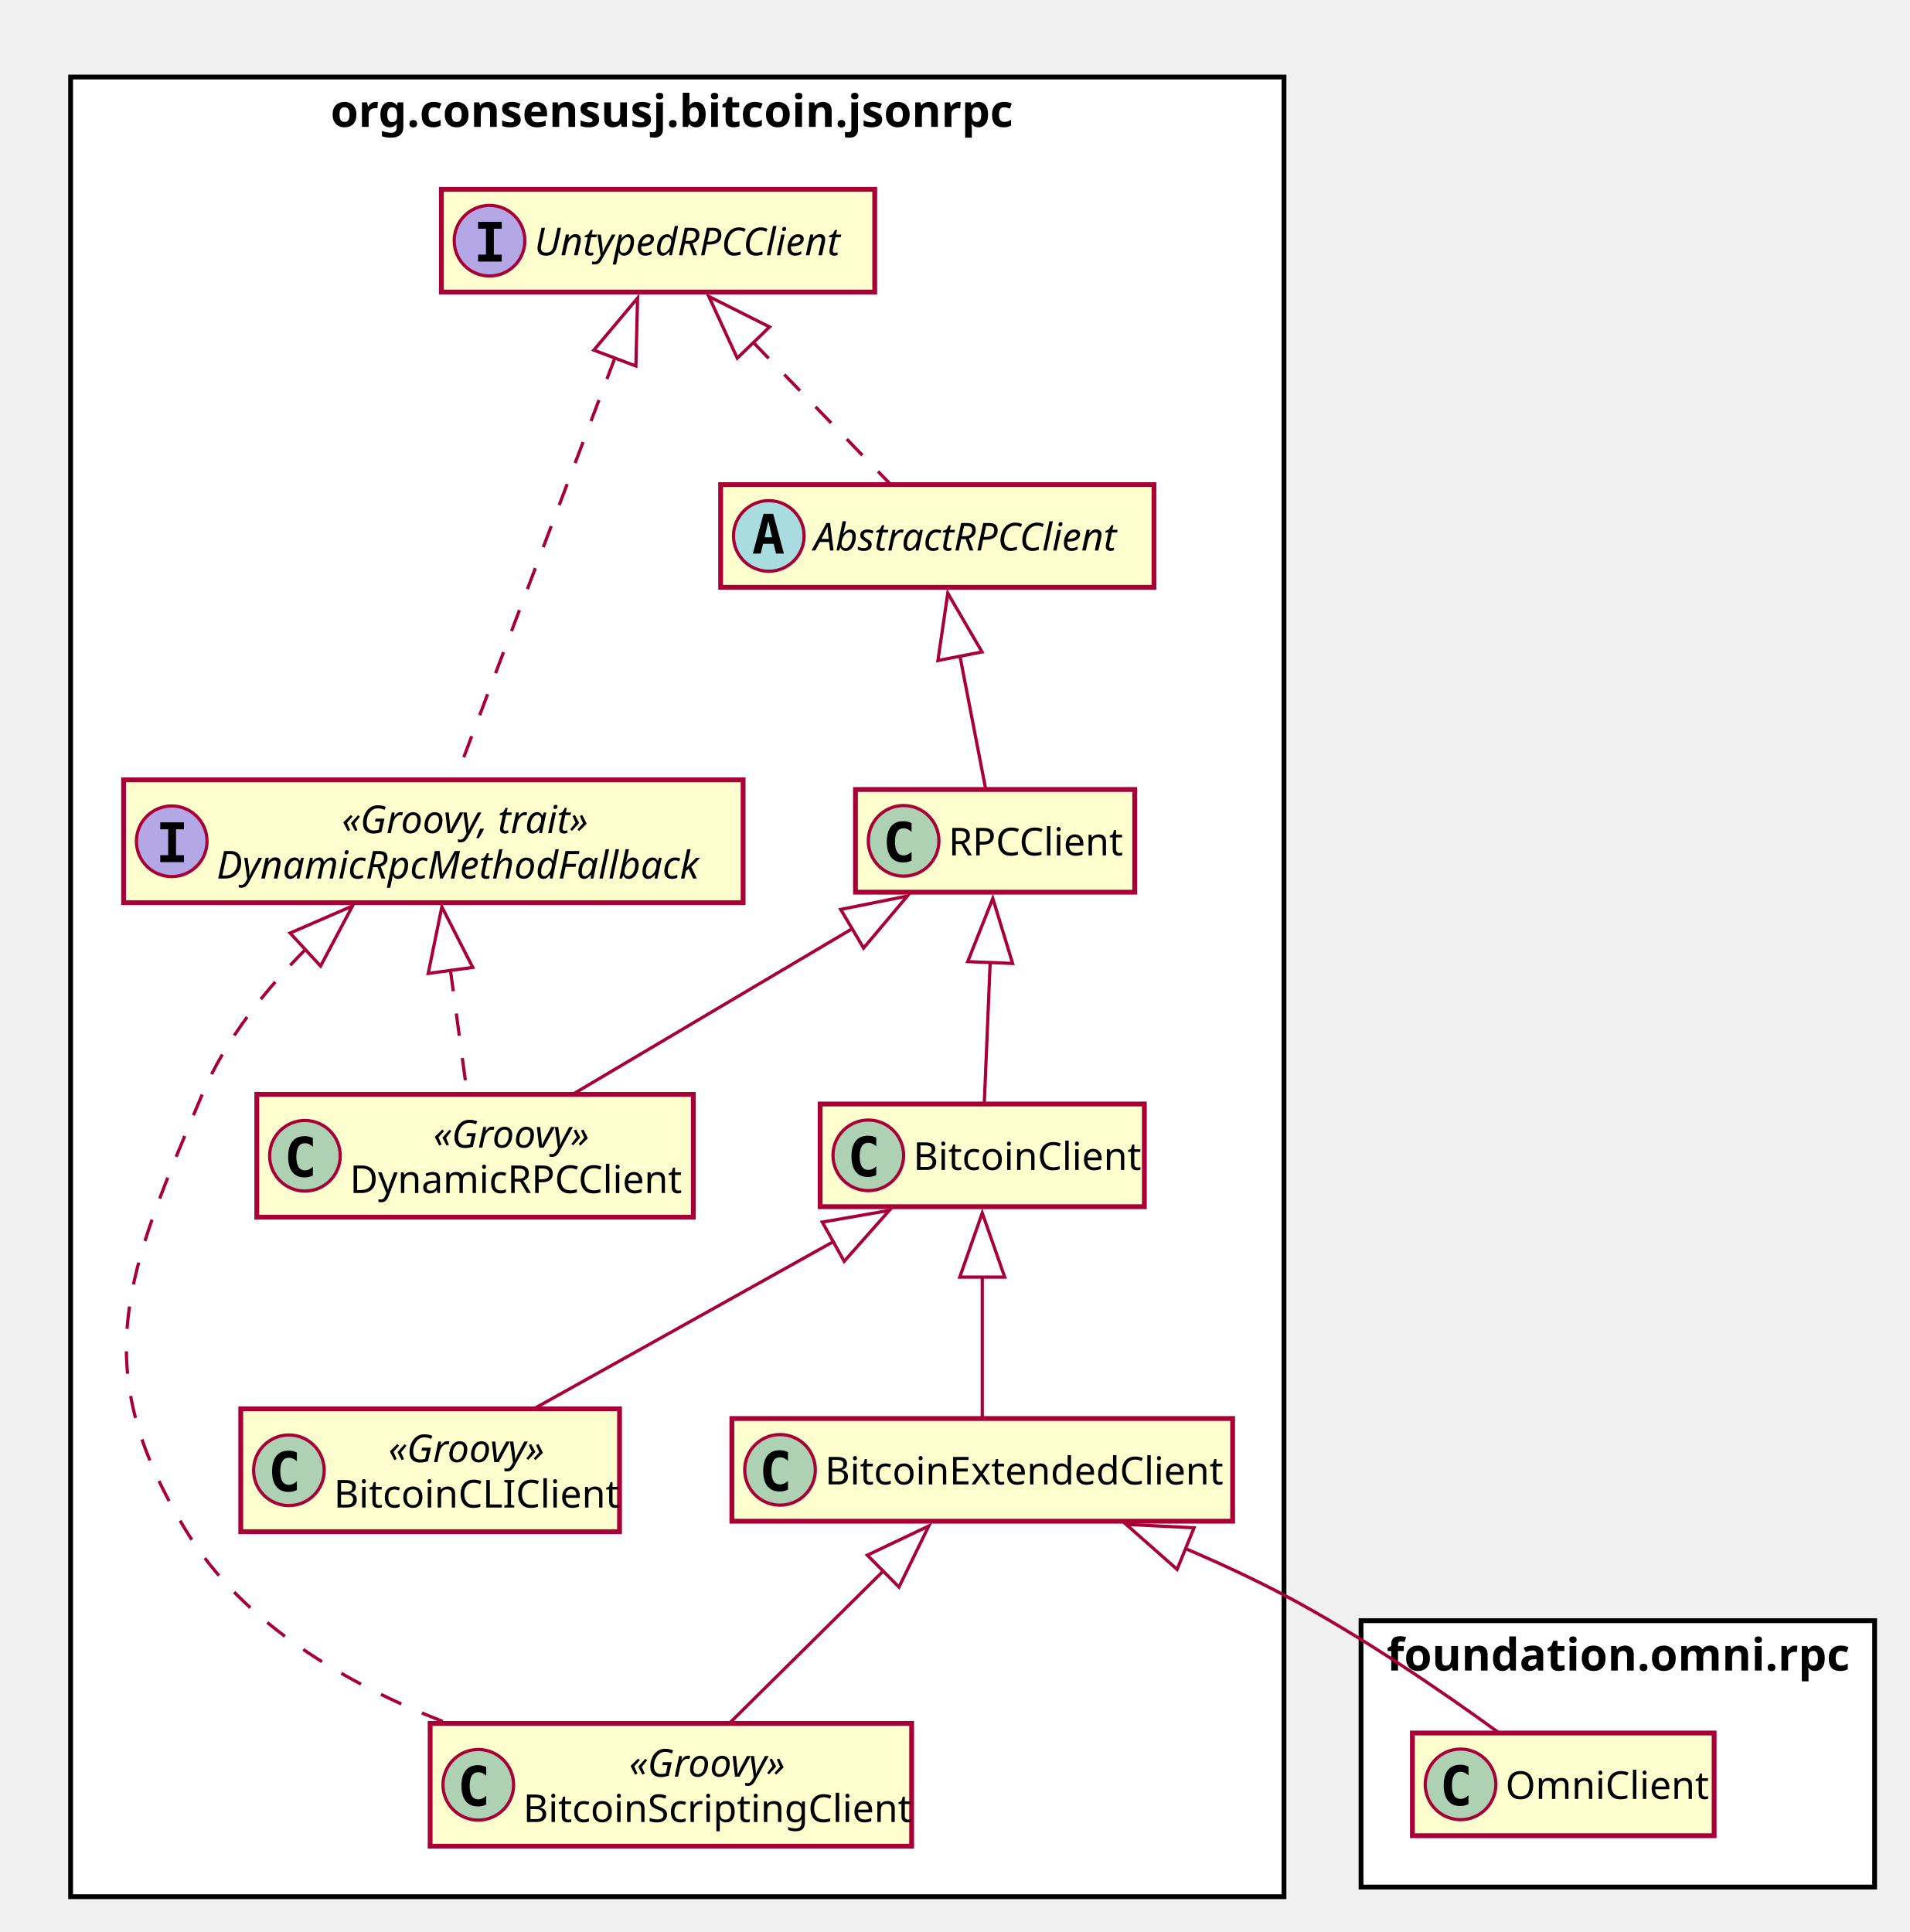
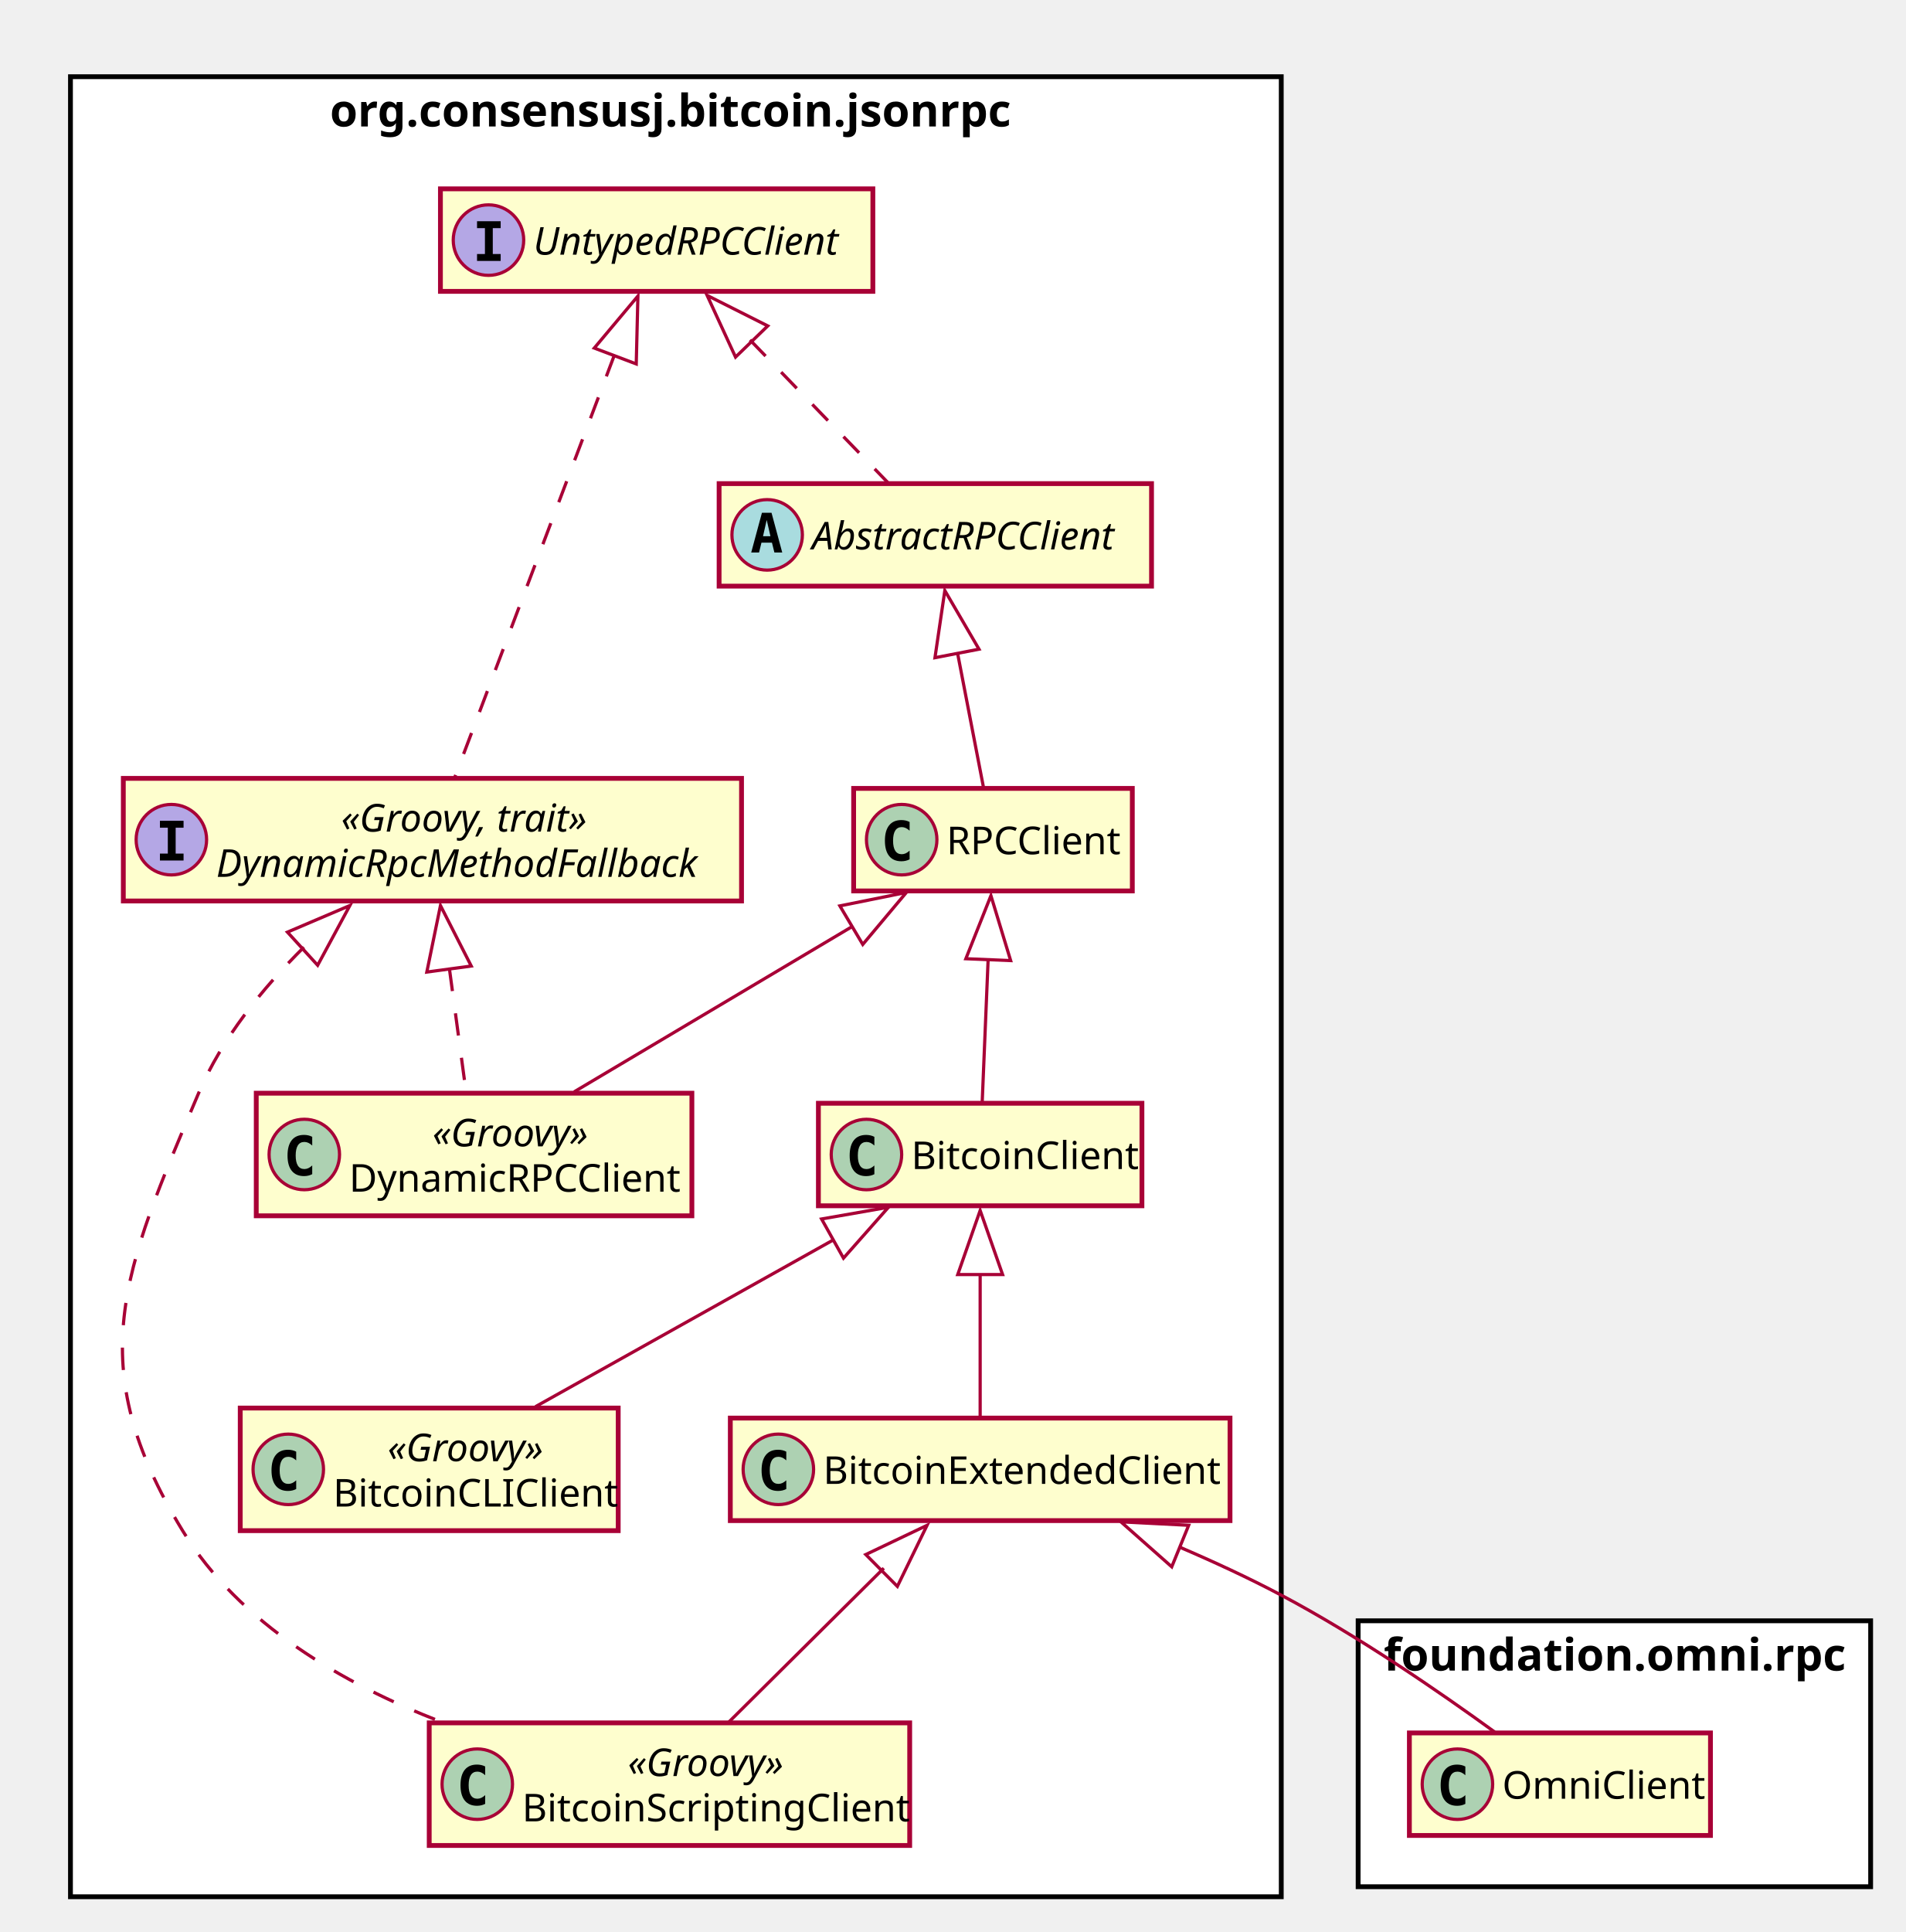
- <svg xmlns="http://www.w3.org/2000/svg" contentScriptType="application/ecmascript" contentStyleType="text/css" height="602px" preserveAspectRatio="none" style="width:595px;height:602px;" version="1.1" viewBox="0 0 595 602" width="595px" zoomAndPan="magnify">
+ <svg xmlns="http://www.w3.org/2000/svg" contentScriptType="application/ecmascript" contentStyleType="text/css" height="603px" preserveAspectRatio="none" style="width:595px;height:603px;" version="1.1" viewBox="0 0 595 603" width="595px" zoomAndPan="magnify">
  <defs />
  <g>
-     <rect fill="#FFFFFF" height="567" style="stroke: #000000; stroke-width: 1.5;" width="378" x="22" y="24" />
-     <text fill="#000000" font-family="sans-serif" font-size="14" font-weight="bold" lengthAdjust="spacingAndGlyphs" textLength="216" x="103" y="39.535">org.consensusj.bitcoin.jsonrpc</text>
-     <rect fill="#FFFFFF" height="83" style="stroke: #000000; stroke-width: 1.5;" width="160" x="424" y="505" />
-     <text fill="#000000" font-family="sans-serif" font-size="14" font-weight="bold" lengthAdjust="spacingAndGlyphs" textLength="144" x="432" y="520.535">foundation.omni.rpc</text>
-     <rect fill="#FEFECE" height="32" id="org.consensusj.bitcoin.jsonrpc.UntypedRPCClient" style="stroke: #A80036; stroke-width: 1.5;" width="135" x="137.5" y="59" />
-     <ellipse cx="152.5" cy="75" fill="#B4A7E5" rx="11" ry="11" style="stroke: #A80036; stroke-width: 1.0;" />
-     <path d="M148.928,71.265 L148.928,69.107 L156.307,69.107 L156.307,71.265 L153.842,71.265 L153.842,79.342 L156.307,79.342 L156.307,81.5 L148.928,81.5 L148.928,79.342 L151.393,79.342 L151.393,71.265 Z " />
-     <text fill="#000000" font-family="sans-serif" font-size="12" font-style="italic" lengthAdjust="spacingAndGlyphs" textLength="103" x="166.5" y="79.535">UntypedRPCClient</text>
-     <rect fill="#FEFECE" height="32" id="org.consensusj.bitcoin.jsonrpc.AbstractRPCClient" style="stroke: #A80036; stroke-width: 1.5;" width="135" x="224.5" y="151" />
-     <ellipse cx="239.5" cy="167" fill="#A9DCDF" rx="11" ry="11" style="stroke: #A80036; stroke-width: 1.0;" />
-     <path d="M239.363,162.348 L238.209,167.42 L240.525,167.42 Z M237.869,160.107 L240.866,160.107 L244.211,172.5 L241.762,172.5 L240.999,169.437 L237.72,169.437 L236.973,172.5 L234.524,172.5 Z " />
-     <text fill="#000000" font-family="sans-serif" font-size="12" font-style="italic" lengthAdjust="spacingAndGlyphs" textLength="103" x="253.5" y="171.535">AbstractRPCClient</text>
-     <rect fill="#FEFECE" height="32" id="org.consensusj.bitcoin.jsonrpc.RPCClient" style="stroke: #A80036; stroke-width: 1.5;" width="87" x="266.5" y="246" />
-     <ellipse cx="281.5" cy="262" fill="#ADD1B2" rx="11" ry="11" style="stroke: #A80036; stroke-width: 1.0;" />
-     <path d="M283.973,268.143 Q283.392,268.442 282.753,268.591 Q282.114,268.741 281.408,268.741 Q278.901,268.741 277.582,267.089 Q276.262,265.437 276.262,262.316 Q276.262,259.187 277.582,257.535 Q278.901,255.883 281.408,255.883 Q282.114,255.883 282.761,256.032 Q283.409,256.182 283.973,256.481 L283.973,259.203 Q283.342,258.622 282.749,258.352 Q282.155,258.082 281.524,258.082 Q280.18,258.082 279.495,259.149 Q278.81,260.216 278.81,262.316 Q278.81,264.408 279.495,265.474 Q280.18,266.541 281.524,266.541 Q282.155,266.541 282.749,266.271 Q283.342,266.002 283.973,265.42 Z " />
-     <text fill="#000000" font-family="sans-serif" font-size="12" lengthAdjust="spacingAndGlyphs" textLength="55" x="295.5" y="266.535">RPCClient</text>
-     <rect fill="#FEFECE" height="32" id="org.consensusj.bitcoin.jsonrpc.BitcoinClient" style="stroke: #A80036; stroke-width: 1.5;" width="101" x="255.5" y="344" />
-     <ellipse cx="270.5" cy="360" fill="#ADD1B2" rx="11" ry="11" style="stroke: #A80036; stroke-width: 1.0;" />
-     <path d="M272.973,366.143 Q272.392,366.442 271.753,366.591 Q271.114,366.741 270.408,366.741 Q267.901,366.741 266.582,365.089 Q265.262,363.437 265.262,360.316 Q265.262,357.187 266.582,355.535 Q267.901,353.883 270.408,353.883 Q271.114,353.883 271.761,354.032 Q272.409,354.182 272.973,354.481 L272.973,357.203 Q272.342,356.622 271.749,356.352 Q271.155,356.082 270.524,356.082 Q269.18,356.082 268.495,357.149 Q267.81,358.216 267.81,360.316 Q267.81,362.408 268.495,363.474 Q269.18,364.541 270.524,364.541 Q271.155,364.541 271.749,364.271 Q272.342,364.002 272.973,363.42 Z " />
-     <text fill="#000000" font-family="sans-serif" font-size="12" lengthAdjust="spacingAndGlyphs" textLength="69" x="284.5" y="364.535">BitcoinClient</text>
-     <rect fill="#FEFECE" height="32" id="org.consensusj.bitcoin.jsonrpc.BitcoinExtendedClient" style="stroke: #A80036; stroke-width: 1.5;" width="156" x="228" y="442" />
-     <ellipse cx="243" cy="458" fill="#ADD1B2" rx="11" ry="11" style="stroke: #A80036; stroke-width: 1.0;" />
-     <path d="M245.473,464.143 Q244.892,464.442 244.253,464.591 Q243.614,464.741 242.908,464.741 Q240.401,464.741 239.082,463.089 Q237.762,461.437 237.762,458.316 Q237.762,455.187 239.082,453.535 Q240.401,451.883 242.908,451.883 Q243.614,451.883 244.261,452.032 Q244.909,452.182 245.473,452.481 L245.473,455.203 Q244.842,454.622 244.249,454.352 Q243.655,454.082 243.024,454.082 Q241.68,454.082 240.995,455.149 Q240.31,456.216 240.31,458.316 Q240.31,460.408 240.995,461.474 Q241.68,462.541 243.024,462.541 Q243.655,462.541 244.249,462.271 Q244.842,462.002 245.473,461.42 Z " />
-     <text fill="#000000" font-family="sans-serif" font-size="12" lengthAdjust="spacingAndGlyphs" textLength="124" x="257" y="462.535">BitcoinExtendedClient</text>
-     <rect fill="#FEFECE" height="38.266" id="org.consensusj.bitcoin.jsonrpc.DynamicRpcMethodFallback" style="stroke: #A80036; stroke-width: 1.5;" width="193" x="38.5" y="243" />
-     <ellipse cx="53.5" cy="262.133" fill="#B4A7E5" rx="11" ry="11" style="stroke: #A80036; stroke-width: 1.0;" />
-     <path d="M49.928,258.398 L49.928,256.24 L57.307,256.24 L57.307,258.398 L54.842,258.398 L54.842,266.475 L57.307,266.475 L57.307,268.633 L49.928,268.633 L49.928,266.475 L52.393,266.475 L52.393,258.398 Z " />
-     <text fill="#000000" font-family="sans-serif" font-size="12" font-style="italic" lengthAdjust="spacingAndGlyphs" textLength="83" x="106.5" y="259.602">«Groovy, trait»</text>
-     <text fill="#000000" font-family="sans-serif" font-size="12" font-style="italic" lengthAdjust="spacingAndGlyphs" textLength="161" x="67.5" y="273.734">DynamicRpcMethodFallback</text>
-     <rect fill="#FEFECE" height="38.266" id="org.consensusj.bitcoin.jsonrpc.DynamicRPCClient" style="stroke: #A80036; stroke-width: 1.5;" width="136" x="80" y="341" />
-     <ellipse cx="95" cy="360.133" fill="#ADD1B2" rx="11" ry="11" style="stroke: #A80036; stroke-width: 1.0;" />
-     <path d="M97.473,366.276 Q96.892,366.575 96.253,366.724 Q95.614,366.873 94.908,366.873 Q92.401,366.873 91.082,365.222 Q89.762,363.57 89.762,360.449 Q89.762,357.319 91.082,355.668 Q92.401,354.016 94.908,354.016 Q95.614,354.016 96.261,354.165 Q96.909,354.315 97.473,354.613 L97.473,357.336 Q96.842,356.755 96.249,356.485 Q95.655,356.215 95.024,356.215 Q93.68,356.215 92.995,357.282 Q92.31,358.349 92.31,360.449 Q92.31,362.541 92.995,363.607 Q93.68,364.674 95.024,364.674 Q95.655,364.674 96.249,364.404 Q96.842,364.134 97.473,363.553 Z " />
-     <text fill="#000000" font-family="sans-serif" font-size="12" font-style="italic" lengthAdjust="spacingAndGlyphs" textLength="52" x="135" y="357.602">«Groovy»</text>
-     <text fill="#000000" font-family="sans-serif" font-size="12" lengthAdjust="spacingAndGlyphs" textLength="104" x="109" y="371.734">DynamicRPCClient</text>
-     <rect fill="#FEFECE" height="38.266" id="org.consensusj.bitcoin.jsonrpc.BitcoinScriptingClient" style="stroke: #A80036; stroke-width: 1.5;" width="150" x="134" y="537" />
-     <ellipse cx="149" cy="556.133" fill="#ADD1B2" rx="11" ry="11" style="stroke: #A80036; stroke-width: 1.0;" />
-     <path d="M151.473,562.276 Q150.892,562.575 150.253,562.724 Q149.614,562.874 148.908,562.874 Q146.401,562.874 145.082,561.222 Q143.762,559.57 143.762,556.449 Q143.762,553.319 145.082,551.668 Q146.401,550.016 148.908,550.016 Q149.614,550.016 150.261,550.165 Q150.909,550.314 151.473,550.613 L151.473,553.336 Q150.842,552.755 150.249,552.485 Q149.655,552.215 149.024,552.215 Q147.68,552.215 146.995,553.282 Q146.31,554.349 146.31,556.449 Q146.31,558.54 146.995,559.607 Q147.68,560.674 149.024,560.674 Q149.655,560.674 150.249,560.404 Q150.842,560.134 151.473,559.553 Z " />
-     <text fill="#000000" font-family="sans-serif" font-size="12" font-style="italic" lengthAdjust="spacingAndGlyphs" textLength="52" x="196" y="553.602">«Groovy»</text>
-     <text fill="#000000" font-family="sans-serif" font-size="12" lengthAdjust="spacingAndGlyphs" textLength="118" x="163" y="567.734">BitcoinScriptingClient</text>
-     <rect fill="#FEFECE" height="38.266" id="org.consensusj.bitcoin.jsonrpc.BitcoinCLIClient" style="stroke: #A80036; stroke-width: 1.5;" width="118" x="75" y="439" />
-     <ellipse cx="90" cy="458.133" fill="#ADD1B2" rx="11" ry="11" style="stroke: #A80036; stroke-width: 1.0;" />
-     <path d="M92.473,464.276 Q91.892,464.575 91.253,464.724 Q90.614,464.873 89.908,464.873 Q87.401,464.873 86.082,463.222 Q84.762,461.57 84.762,458.449 Q84.762,455.319 86.082,453.668 Q87.401,452.016 89.908,452.016 Q90.614,452.016 91.261,452.165 Q91.909,452.315 92.473,452.613 L92.473,455.336 Q91.842,454.755 91.249,454.485 Q90.655,454.215 90.024,454.215 Q88.68,454.215 87.995,455.282 Q87.31,456.349 87.31,458.449 Q87.31,460.541 87.995,461.607 Q88.68,462.674 90.024,462.674 Q90.655,462.674 91.249,462.404 Q91.842,462.134 92.473,461.553 Z " />
-     <text fill="#000000" font-family="sans-serif" font-size="12" font-style="italic" lengthAdjust="spacingAndGlyphs" textLength="52" x="121" y="455.602">«Groovy»</text>
-     <text fill="#000000" font-family="sans-serif" font-size="12" lengthAdjust="spacingAndGlyphs" textLength="86" x="104" y="469.734">BitcoinCLIClient</text>
-     <rect fill="#FEFECE" height="32" id="foundation.omni.rpc.OmniClient" style="stroke: #A80036; stroke-width: 1.5;" width="94" x="440" y="540" />
-     <ellipse cx="455" cy="556" fill="#ADD1B2" rx="11" ry="11" style="stroke: #A80036; stroke-width: 1.0;" />
-     <path d="M457.473,562.143 Q456.892,562.442 456.253,562.591 Q455.614,562.741 454.908,562.741 Q452.401,562.741 451.082,561.089 Q449.762,559.437 449.762,556.316 Q449.762,553.187 451.082,551.535 Q452.401,549.883 454.908,549.883 Q455.614,549.883 456.261,550.032 Q456.909,550.182 457.473,550.481 L457.473,553.203 Q456.842,552.622 456.249,552.352 Q455.655,552.082 455.024,552.082 Q453.68,552.082 452.995,553.149 Q452.31,554.216 452.31,556.316 Q452.31,558.408 452.995,559.474 Q453.68,560.541 455.024,560.541 Q455.655,560.541 456.249,560.271 Q456.842,560.001 457.473,559.42 Z " />
-     <text fill="#000000" font-family="sans-serif" font-size="12" lengthAdjust="spacingAndGlyphs" textLength="62" x="469" y="560.535">OmniClient</text>
-     <path d="M234.6,106.63 C248.94,121.46 265.52,138.61 277.17,150.66 " fill="none" id="org.consensusj.bitcoin.jsonrpc.UntypedRPCClient&lt;-org.consensusj.bitcoin.jsonrpc.AbstractRPCClient" style="stroke: #A80036; stroke-width: 1.0; stroke-dasharray: 7.0,7.0;" />
-     <polygon fill="none" points="229.68,111.6,220.81,92.36,239.74,101.87,229.68,111.6" style="stroke: #A80036; stroke-width: 1.0;" />
-     <path d="M299.02,204.27 C301.8,218.64 304.85,234.37 307.02,245.62 " fill="none" id="org.consensusj.bitcoin.jsonrpc.AbstractRPCClient&lt;-org.consensusj.bitcoin.jsonrpc.RPCClient" style="stroke: #A80036; stroke-width: 1.0;" />
-     <polygon fill="none" points="292.19,205.81,295.26,184.84,305.93,203.15,292.19,205.81" style="stroke: #A80036; stroke-width: 1.0;" />
-     <path d="M191.55,111.56 C176.71,150.78 153.41,212.35 141.9,242.76 " fill="none" id="org.consensusj.bitcoin.jsonrpc.UntypedRPCClient&lt;-org.consensusj.bitcoin.jsonrpc.DynamicRpcMethodFallback" style="stroke: #A80036; stroke-width: 1.0; stroke-dasharray: 7.0,7.0;" />
-     <polygon fill="none" points="184.99,109.1,198.62,92.87,198.09,114.05,184.99,109.1" style="stroke: #A80036; stroke-width: 1.0;" />
-     <path d="M265.86,289.16 C238.33,305.47 203.56,326.07 178.95,340.66 " fill="none" id="org.consensusj.bitcoin.jsonrpc.RPCClient&lt;-org.consensusj.bitcoin.jsonrpc.DynamicRPCClient" style="stroke: #A80036; stroke-width: 1.0;" />
-     <polygon fill="none" points="261.9,283.37,282.67,279.2,269.03,295.41,261.9,283.37" style="stroke: #A80036; stroke-width: 1.0;" />
-     <path d="M140.27,301.92 C142.09,315.33 144.04,329.72 145.52,340.7 " fill="none" id="org.consensusj.bitcoin.jsonrpc.DynamicRpcMethodFallback&lt;-org.consensusj.bitcoin.jsonrpc.DynamicRPCClient" style="stroke: #A80036; stroke-width: 1.0; stroke-dasharray: 7.0,7.0;" />
-     <polygon fill="none" points="133.4,303.32,137.65,282.56,147.27,301.44,133.4,303.32" style="stroke: #A80036; stroke-width: 1.0;" />
-     <path d="M308.47,299.76 C307.83,314.98 307.13,331.8 306.64,343.61 " fill="none" id="org.consensusj.bitcoin.jsonrpc.RPCClient&lt;-org.consensusj.bitcoin.jsonrpc.BitcoinClient" style="stroke: #A80036; stroke-width: 1.0;" />
-     <polygon fill="none" points="301.47,299.63,309.29,279.94,315.46,300.21,301.47,299.63" style="stroke: #A80036; stroke-width: 1.0;" />
-     <path d="M306,397.76 C306,412.98 306,429.8 306,441.61 " fill="none" id="org.consensusj.bitcoin.jsonrpc.BitcoinClient&lt;-org.consensusj.bitcoin.jsonrpc.BitcoinExtendedClient" style="stroke: #A80036; stroke-width: 1.0;" />
-     <polygon fill="none" points="299,397.94,306,377.94,313,397.94,299,397.94" style="stroke: #A80036; stroke-width: 1.0;" />
-     <path d="M275.43,489.26 C259.71,504.82 241.06,523.27 227.53,536.66 " fill="none" id="org.consensusj.bitcoin.jsonrpc.BitcoinExtendedClient&lt;-org.consensusj.bitcoin.jsonrpc.BitcoinScriptingClient" style="stroke: #A80036; stroke-width: 1.0;" />
-     <polygon fill="none" points="270.2,484.58,289.34,475.49,280.05,494.53,270.2,484.58" style="stroke: #A80036; stroke-width: 1.0;" />
-     <path d="M95.28,295.73 C82.66,308.44 70.13,324.04 63,341 C39.55,396.75 26.54,425.34 58,477 C75.73,506.11 108.19,524.83 138.49,536.61 " fill="none" id="org.consensusj.bitcoin.jsonrpc.DynamicRpcMethodFallback&lt;-org.consensusj.bitcoin.jsonrpc.BitcoinScriptingClient" style="stroke: #A80036; stroke-width: 1.0; stroke-dasharray: 7.0,7.0;" />
-     <polygon fill="none" points="90.37,290.73,109.81,282.3,99.87,301.02,90.37,290.73" style="stroke: #A80036; stroke-width: 1.0;" />
-     <path d="M259.98,386.68 C230.62,403.08 193.25,423.93 166.86,438.66 " fill="none" id="org.consensusj.bitcoin.jsonrpc.BitcoinClient&lt;-org.consensusj.bitcoin.jsonrpc.BitcoinCLIClient" style="stroke: #A80036; stroke-width: 1.0;" />
-     <polygon fill="none" points="256.17,380.8,277.04,377.16,262.99,393.02,256.17,380.8" style="stroke: #A80036; stroke-width: 1.0;" />
-     <path d="M369.12,482.45 C379.6,486.92 390.23,491.84 400,497 C423.91,509.64 449.46,527.21 466.64,539.7 " fill="none" id="org.consensusj.bitcoin.jsonrpc.BitcoinExtendedClient&lt;-foundation.omni.rpc.OmniClient" style="stroke: #A80036; stroke-width: 1.0;" />
-     <polygon fill="none" points="366.7,489.02,350.82,474.99,371.98,476.05,366.7,489.02" style="stroke: #A80036; stroke-width: 1.0;" />
+     <rect fill="#FFFFFF" height="568.06" style="stroke: #000000; stroke-width: 1.5;" width="378" x="22" y="23.94" />
+     <text fill="#000000" font-family="sans-serif" font-size="14" font-weight="bold" lengthAdjust="spacingAndGlyphs" textLength="216" x="103" y="39.475">org.consensusj.bitcoin.jsonrpc</text>
+     <rect fill="#FFFFFF" height="83" style="stroke: #000000; stroke-width: 1.5;" width="160" x="424" y="505.87" />
+     <text fill="#000000" font-family="sans-serif" font-size="14" font-weight="bold" lengthAdjust="spacingAndGlyphs" textLength="144" x="432" y="521.405">foundation.omni.rpc</text>
+     <rect fill="#FEFECE" height="32" id="org.consensusj.bitcoin.jsonrpc.UntypedRPCClient" style="stroke: #A80036; stroke-width: 1.5;" width="135" x="137.5" y="58.94" />
+     <ellipse cx="152.5" cy="74.94" fill="#B4A7E5" rx="11" ry="11" style="stroke: #A80036; stroke-width: 1.0;" />
+     <path d="M148.928,71.205 L148.928,69.047 L156.307,69.047 L156.307,71.205 L153.842,71.205 L153.842,79.282 L156.307,79.282 L156.307,81.44 L148.928,81.44 L148.928,79.282 L151.393,79.282 L151.393,71.205 Z " />
+     <text fill="#000000" font-family="sans-serif" font-size="12" font-style="italic" lengthAdjust="spacingAndGlyphs" textLength="103" x="166.5" y="79.475">UntypedRPCClient</text>
+     <rect fill="#FEFECE" height="32" id="org.consensusj.bitcoin.jsonrpc.AbstractRPCClient" style="stroke: #A80036; stroke-width: 1.5;" width="135" x="224.5" y="150.94" />
+     <ellipse cx="239.5" cy="166.94" fill="#A9DCDF" rx="11" ry="11" style="stroke: #A80036; stroke-width: 1.0;" />
+     <path d="M239.363,162.288 L238.209,167.36 L240.525,167.36 Z M237.869,160.047 L240.866,160.047 L244.211,172.44 L241.762,172.44 L240.999,169.377 L237.72,169.377 L236.973,172.44 L234.524,172.44 Z " />
+     <text fill="#000000" font-family="sans-serif" font-size="12" font-style="italic" lengthAdjust="spacingAndGlyphs" textLength="103" x="253.5" y="171.475">AbstractRPCClient</text>
+     <rect fill="#FEFECE" height="32" id="org.consensusj.bitcoin.jsonrpc.RPCClient" style="stroke: #A80036; stroke-width: 1.5;" width="87" x="266.5" y="246.07" />
+     <ellipse cx="281.5" cy="262.07" fill="#ADD1B2" rx="11" ry="11" style="stroke: #A80036; stroke-width: 1.0;" />
+     <path d="M283.973,268.213 Q283.392,268.512 282.753,268.661 Q282.114,268.811 281.408,268.811 Q278.901,268.811 277.582,267.159 Q276.262,265.507 276.262,262.386 Q276.262,259.257 277.582,257.605 Q278.901,255.953 281.408,255.953 Q282.114,255.953 282.761,256.102 Q283.409,256.252 283.973,256.55 L283.973,259.273 Q283.342,258.692 282.749,258.422 Q282.155,258.152 281.524,258.152 Q280.18,258.152 279.495,259.219 Q278.81,260.286 278.81,262.386 Q278.81,264.478 279.495,265.544 Q280.18,266.611 281.524,266.611 Q282.155,266.611 282.749,266.341 Q283.342,266.072 283.973,265.49 Z " />
+     <text fill="#000000" font-family="sans-serif" font-size="12" lengthAdjust="spacingAndGlyphs" textLength="55" x="295.5" y="266.605">RPCClient</text>
+     <rect fill="#FEFECE" height="32" id="org.consensusj.bitcoin.jsonrpc.BitcoinClient" style="stroke: #A80036; stroke-width: 1.5;" width="101" x="255.5" y="344.34" />
+     <ellipse cx="270.5" cy="360.34" fill="#ADD1B2" rx="11" ry="11" style="stroke: #A80036; stroke-width: 1.0;" />
+     <path d="M272.973,366.483 Q272.392,366.782 271.753,366.931 Q271.114,367.081 270.408,367.081 Q267.901,367.081 266.582,365.429 Q265.262,363.777 265.262,360.656 Q265.262,357.526 266.582,355.875 Q267.901,354.223 270.408,354.223 Q271.114,354.223 271.761,354.372 Q272.409,354.522 272.973,354.82 L272.973,357.543 Q272.342,356.962 271.749,356.692 Q271.155,356.423 270.524,356.423 Q269.18,356.423 268.495,357.489 Q267.81,358.556 267.81,360.656 Q267.81,362.748 268.495,363.814 Q269.18,364.881 270.524,364.881 Q271.155,364.881 271.749,364.611 Q272.342,364.341 272.973,363.76 Z " />
+     <text fill="#000000" font-family="sans-serif" font-size="12" lengthAdjust="spacingAndGlyphs" textLength="69" x="284.5" y="364.875">BitcoinClient</text>
+     <rect fill="#FEFECE" height="32" id="org.consensusj.bitcoin.jsonrpc.BitcoinExtendedClient" style="stroke: #A80036; stroke-width: 1.5;" width="156" x="228" y="442.6" />
+     <ellipse cx="243" cy="458.6" fill="#ADD1B2" rx="11" ry="11" style="stroke: #A80036; stroke-width: 1.0;" />
+     <path d="M245.473,464.743 Q244.892,465.042 244.253,465.191 Q243.614,465.341 242.908,465.341 Q240.401,465.341 239.082,463.689 Q237.762,462.037 237.762,458.916 Q237.762,455.786 239.082,454.135 Q240.401,452.483 242.908,452.483 Q243.614,452.483 244.261,452.632 Q244.909,452.782 245.473,453.08 L245.473,455.803 Q244.842,455.222 244.249,454.952 Q243.655,454.683 243.024,454.683 Q241.68,454.683 240.995,455.749 Q240.31,456.816 240.31,458.916 Q240.31,461.008 240.995,462.074 Q241.68,463.141 243.024,463.141 Q243.655,463.141 244.249,462.871 Q244.842,462.601 245.473,462.02 Z " />
+     <text fill="#000000" font-family="sans-serif" font-size="12" lengthAdjust="spacingAndGlyphs" textLength="124" x="257" y="463.135">BitcoinExtendedClient</text>
+     <rect fill="#FEFECE" height="38.266" id="org.consensusj.bitcoin.jsonrpc.DynamicRpcMethodFallback" style="stroke: #A80036; stroke-width: 1.5;" width="193" x="38.5" y="242.94" />
+     <ellipse cx="53.5" cy="262.073" fill="#B4A7E5" rx="11" ry="11" style="stroke: #A80036; stroke-width: 1.0;" />
+     <path d="M49.928,258.338 L49.928,256.18 L57.307,256.18 L57.307,258.338 L54.842,258.338 L54.842,266.415 L57.307,266.415 L57.307,268.573 L49.928,268.573 L49.928,266.415 L52.393,266.415 L52.393,258.338 Z " />
+     <text fill="#000000" font-family="sans-serif" font-size="12" font-style="italic" lengthAdjust="spacingAndGlyphs" textLength="83" x="106.5" y="259.542">«Groovy, trait»</text>
+     <text fill="#000000" font-family="sans-serif" font-size="12" font-style="italic" lengthAdjust="spacingAndGlyphs" textLength="161" x="67.5" y="273.674">DynamicRpcMethodFallback</text>
+     <rect fill="#FEFECE" height="38.266" id="org.consensusj.bitcoin.jsonrpc.DynamicRPCClient" style="stroke: #A80036; stroke-width: 1.5;" width="136" x="80" y="341.2" />
+     <ellipse cx="95" cy="360.333" fill="#ADD1B2" rx="11" ry="11" style="stroke: #A80036; stroke-width: 1.0;" />
+     <path d="M97.473,366.476 Q96.892,366.775 96.253,366.924 Q95.614,367.074 94.908,367.074 Q92.401,367.074 91.082,365.422 Q89.762,363.77 89.762,360.649 Q89.762,357.519 91.082,355.868 Q92.401,354.216 94.908,354.216 Q95.614,354.216 96.261,354.365 Q96.909,354.514 97.473,354.813 L97.473,357.536 Q96.842,356.955 96.249,356.685 Q95.655,356.415 95.024,356.415 Q93.68,356.415 92.995,357.482 Q92.31,358.549 92.31,360.649 Q92.31,362.74 92.995,363.807 Q93.68,364.874 95.024,364.874 Q95.655,364.874 96.249,364.604 Q96.842,364.334 97.473,363.753 Z " />
+     <text fill="#000000" font-family="sans-serif" font-size="12" font-style="italic" lengthAdjust="spacingAndGlyphs" textLength="52" x="135" y="357.802">«Groovy»</text>
+     <text fill="#000000" font-family="sans-serif" font-size="12" lengthAdjust="spacingAndGlyphs" textLength="104" x="109" y="371.934">DynamicRPCClient</text>
+     <rect fill="#FEFECE" height="38.266" id="org.consensusj.bitcoin.jsonrpc.BitcoinScriptingClient" style="stroke: #A80036; stroke-width: 1.5;" width="150" x="134" y="537.73" />
+     <ellipse cx="149" cy="556.863" fill="#ADD1B2" rx="11" ry="11" style="stroke: #A80036; stroke-width: 1.0;" />
+     <path d="M151.473,563.006 Q150.892,563.305 150.253,563.454 Q149.614,563.604 148.908,563.604 Q146.401,563.604 145.082,561.952 Q143.762,560.3 143.762,557.179 Q143.762,554.049 145.082,552.398 Q146.401,550.746 148.908,550.746 Q149.614,550.746 150.261,550.895 Q150.909,551.044 151.473,551.343 L151.473,554.066 Q150.842,553.485 150.249,553.215 Q149.655,552.945 149.024,552.945 Q147.68,552.945 146.995,554.012 Q146.31,555.079 146.31,557.179 Q146.31,559.27 146.995,560.337 Q147.68,561.404 149.024,561.404 Q149.655,561.404 150.249,561.134 Q150.842,560.864 151.473,560.283 Z " />
+     <text fill="#000000" font-family="sans-serif" font-size="12" font-style="italic" lengthAdjust="spacingAndGlyphs" textLength="52" x="196" y="554.332">«Groovy»</text>
+     <text fill="#000000" font-family="sans-serif" font-size="12" lengthAdjust="spacingAndGlyphs" textLength="118" x="163" y="568.464">BitcoinScriptingClient</text>
+     <rect fill="#FEFECE" height="38.266" id="org.consensusj.bitcoin.jsonrpc.BitcoinCLIClient" style="stroke: #A80036; stroke-width: 1.5;" width="118" x="75" y="439.47" />
+     <ellipse cx="90" cy="458.603" fill="#ADD1B2" rx="11" ry="11" style="stroke: #A80036; stroke-width: 1.0;" />
+     <path d="M92.473,464.746 Q91.892,465.045 91.253,465.194 Q90.614,465.344 89.908,465.344 Q87.401,465.344 86.082,463.692 Q84.762,462.04 84.762,458.919 Q84.762,455.789 86.082,454.137 Q87.401,452.486 89.908,452.486 Q90.614,452.486 91.261,452.635 Q91.909,452.784 92.473,453.083 L92.473,455.806 Q91.842,455.225 91.249,454.955 Q90.655,454.685 90.024,454.685 Q88.68,454.685 87.995,455.752 Q87.31,456.819 87.31,458.919 Q87.31,461.01 87.995,462.077 Q88.68,463.144 90.024,463.144 Q90.655,463.144 91.249,462.874 Q91.842,462.604 92.473,462.023 Z " />
+     <text fill="#000000" font-family="sans-serif" font-size="12" font-style="italic" lengthAdjust="spacingAndGlyphs" textLength="52" x="121" y="456.072">«Groovy»</text>
+     <text fill="#000000" font-family="sans-serif" font-size="12" lengthAdjust="spacingAndGlyphs" textLength="86" x="104" y="470.204">BitcoinCLIClient</text>
+     <rect fill="#FEFECE" height="32" id="foundation.omni.rpc.OmniClient" style="stroke: #A80036; stroke-width: 1.5;" width="94" x="440" y="540.87" />
+     <ellipse cx="455" cy="556.87" fill="#ADD1B2" rx="11" ry="11" style="stroke: #A80036; stroke-width: 1.0;" />
+     <path d="M457.473,563.013 Q456.892,563.312 456.253,563.461 Q455.614,563.611 454.908,563.611 Q452.401,563.611 451.082,561.959 Q449.762,560.307 449.762,557.186 Q449.762,554.057 451.082,552.405 Q452.401,550.753 454.908,550.753 Q455.614,550.753 456.261,550.902 Q456.909,551.052 457.473,551.351 L457.473,554.073 Q456.842,553.492 456.249,553.222 Q455.655,552.952 455.024,552.952 Q453.68,552.952 452.995,554.019 Q452.31,555.086 452.31,557.186 Q452.31,559.278 452.995,560.344 Q453.68,561.411 455.024,561.411 Q455.655,561.411 456.249,561.141 Q456.842,560.871 457.473,560.29 Z " />
+     <text fill="#000000" font-family="sans-serif" font-size="12" lengthAdjust="spacingAndGlyphs" textLength="62" x="469" y="561.405">OmniClient</text>
+     <path d="M234.14,106.09 C248.58,121.02 265.4,138.42 277.17,150.6 " fill="none" id="org.consensusj.bitcoin.jsonrpc.UntypedRPCClient&lt;-org.consensusj.bitcoin.jsonrpc.AbstractRPCClient" style="stroke: #A80036; stroke-width: 1.0; stroke-dasharray: 7.0,7.0;" />
+     <polygon fill="none" points="229.63,111.45,220.76,92.2,239.69,101.72,229.63,111.45" style="stroke: #A80036; stroke-width: 1.0;" />
+     <path d="M298.92,203.74 C301.73,218.27 304.82,234.27 307.02,245.67 " fill="none" id="org.consensusj.bitcoin.jsonrpc.AbstractRPCClient&lt;-org.consensusj.bitcoin.jsonrpc.RPCClient" style="stroke: #A80036; stroke-width: 1.0;" />
+     <polygon fill="none" points="291.89,205.28,294.97,184.32,305.64,202.62,291.89,205.28" style="stroke: #A80036; stroke-width: 1.0;" />
+     <path d="M191.77,110.92 C176.99,150.01 153.61,211.85 142.01,242.53 " fill="none" id="org.consensusj.bitcoin.jsonrpc.UntypedRPCClient&lt;-org.consensusj.bitcoin.jsonrpc.DynamicRpcMethodFallback" style="stroke: #A80036; stroke-width: 1.0; stroke-dasharray: 7.0,7.0;" />
+     <polygon fill="none" points="185.53,108.64,199.15,92.4,198.63,113.59,185.53,108.64" style="stroke: #A80036; stroke-width: 1.0;" />
+     <path d="M265.92,289.26 C238.48,305.57 203.85,326.15 179.23,340.78 " fill="none" id="org.consensusj.bitcoin.jsonrpc.RPCClient&lt;-org.consensusj.bitcoin.jsonrpc.DynamicRPCClient" style="stroke: #A80036; stroke-width: 1.0;" />
+     <polygon fill="none" points="262.2,282.74,282.97,278.54,269.35,294.77,262.2,282.74" style="stroke: #A80036; stroke-width: 1.0;" />
+     <path d="M140.31,302.39 C142.11,315.69 144.03,329.92 145.5,340.83 " fill="none" id="org.consensusj.bitcoin.jsonrpc.DynamicRpcMethodFallback&lt;-org.consensusj.bitcoin.jsonrpc.DynamicRPCClient" style="stroke: #A80036; stroke-width: 1.0; stroke-dasharray: 7.0,7.0;" />
+     <polygon fill="none" points="133.25,303.39,137.51,282.63,147.12,301.51,133.25,303.39" style="stroke: #A80036; stroke-width: 1.0;" />
+     <path d="M308.49,299.39 C307.85,314.79 307.14,331.92 306.64,343.91 " fill="none" id="org.consensusj.bitcoin.jsonrpc.RPCClient&lt;-org.consensusj.bitcoin.jsonrpc.BitcoinClient" style="stroke: #A80036; stroke-width: 1.0;" />
+     <polygon fill="none" points="301.53,299.23,309.36,279.54,315.52,299.81,301.53,299.23" style="stroke: #A80036; stroke-width: 1.0;" />
+     <path d="M306,397.66 C306,413.06 306,430.18 306,442.17 " fill="none" id="org.consensusj.bitcoin.jsonrpc.BitcoinClient&lt;-org.consensusj.bitcoin.jsonrpc.BitcoinExtendedClient" style="stroke: #A80036; stroke-width: 1.0;" />
+     <polygon fill="none" points="299,397.8,306,377.8,313,397.8,299,397.8" style="stroke: #A80036; stroke-width: 1.0;" />
+     <path d="M275.92,489.45 C260.1,505.15 241.2,523.91 227.53,537.48 " fill="none" id="org.consensusj.bitcoin.jsonrpc.BitcoinExtendedClient&lt;-org.consensusj.bitcoin.jsonrpc.BitcoinScriptingClient" style="stroke: #A80036; stroke-width: 1.0;" />
+     <polygon fill="none" points="270.29,485.19,289.42,476.07,280.15,495.13,270.29,485.19" style="stroke: #A80036; stroke-width: 1.0;" />
+     <path d="M94.88,295.62 C82.03,308.38 69.27,324.07 62,341.2 C38.29,397.1 25.37,425.9 57,477.73 C74.78,506.86 107.26,525.58 137.64,537.38 " fill="none" id="org.consensusj.bitcoin.jsonrpc.DynamicRpcMethodFallback&lt;-org.consensusj.bitcoin.jsonrpc.BitcoinScriptingClient" style="stroke: #A80036; stroke-width: 1.0; stroke-dasharray: 7.0,7.0;" />
+     <polygon fill="none" points="89.74,290.93,109.23,282.62,99.17,301.27,89.74,290.93" style="stroke: #A80036; stroke-width: 1.0;" />
+     <path d="M260.04,387.06 C230.78,403.44 193.55,424.27 167.16,439.04 " fill="none" id="org.consensusj.bitcoin.jsonrpc.BitcoinClient&lt;-org.consensusj.bitcoin.jsonrpc.BitcoinCLIClient" style="stroke: #A80036; stroke-width: 1.0;" />
+     <polygon fill="none" points="256.49,380.46,277.37,376.8,263.33,392.68,256.49,380.46" style="stroke: #A80036; stroke-width: 1.0;" />
+     <path d="M368,482.76 C378.84,487.4 389.88,492.5 400,497.87 C423.9,510.53 449.45,528.1 466.63,540.58 " fill="none" id="org.consensusj.bitcoin.jsonrpc.BitcoinExtendedClient&lt;-foundation.omni.rpc.OmniClient" style="stroke: #A80036; stroke-width: 1.0;" />
+     <polygon fill="none" points="365.81,489.02,349.94,474.98,371.1,476.06,365.81,489.02" style="stroke: #A80036; stroke-width: 1.0;" />
  </g>
</svg>
